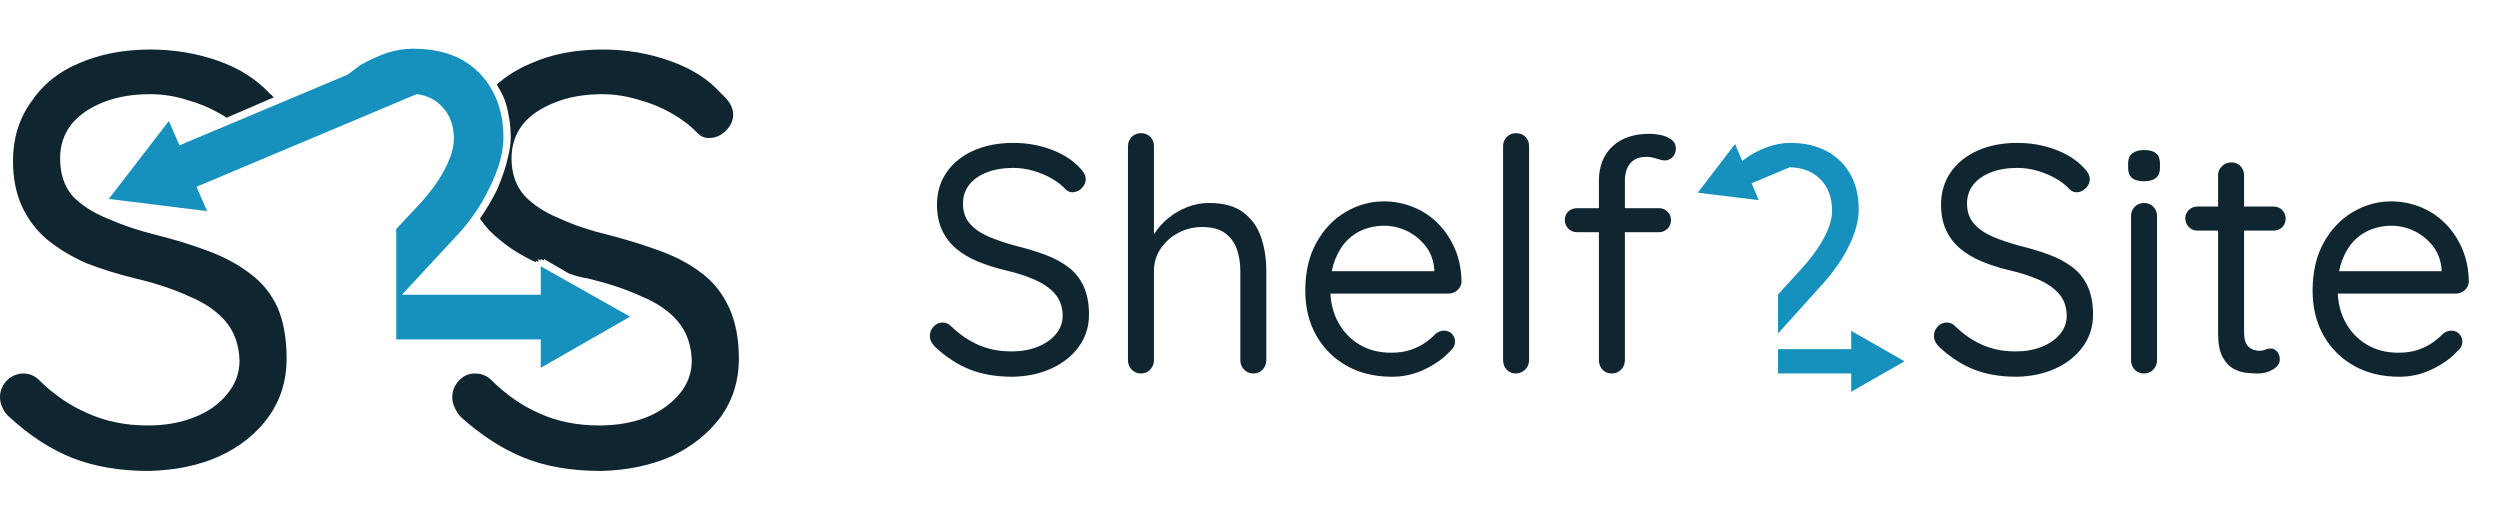
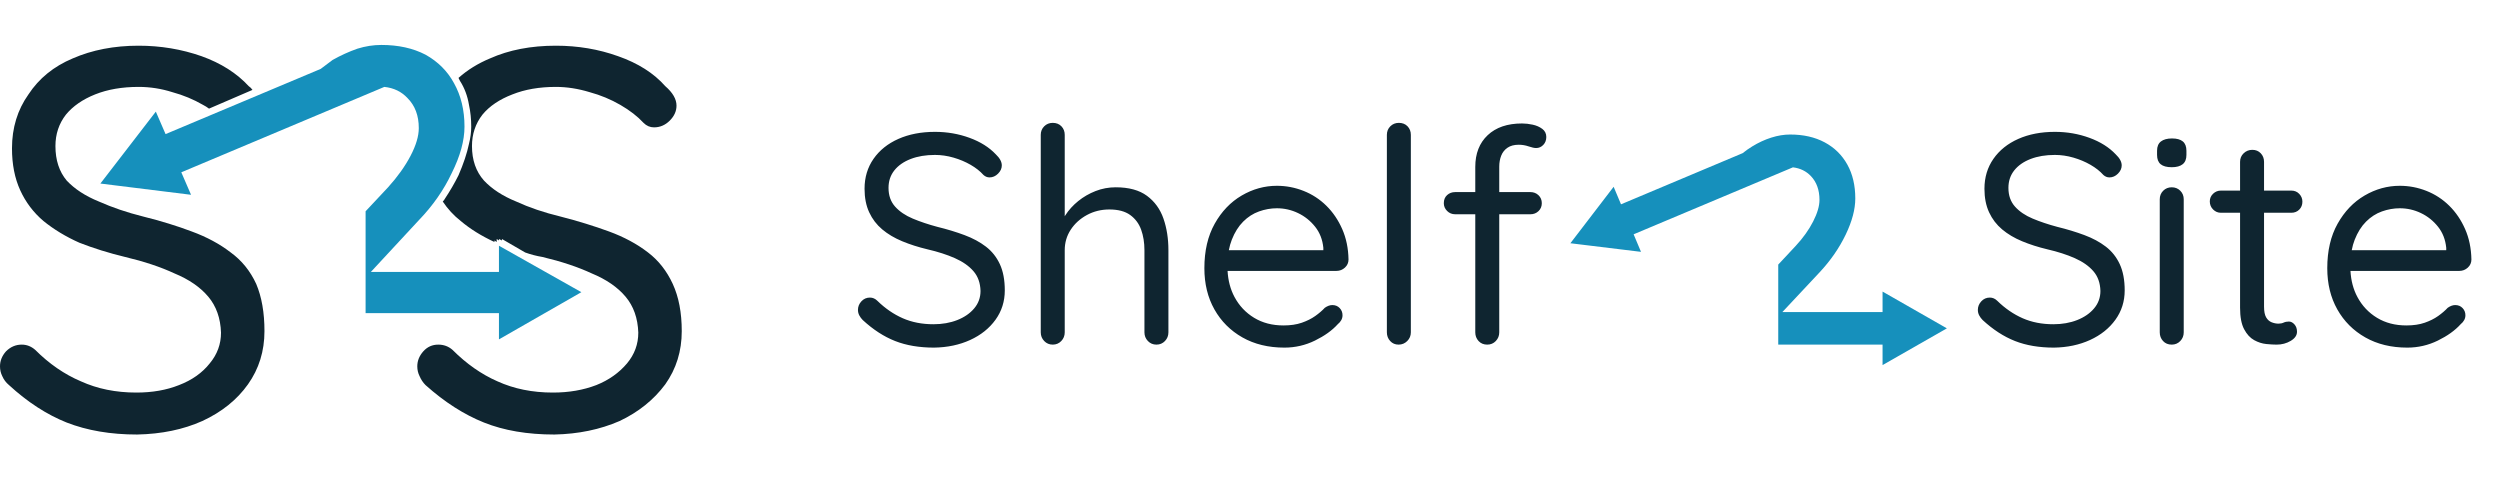
- <svg xmlns="http://www.w3.org/2000/svg" viewBox="0 0 307.9 64" role="img" aria-label="Shelf2Site">
+ <svg xmlns="http://www.w3.org/2000/svg" viewBox="0 0 333.7 64" role="img" aria-label="Shelf2Site">
  <path d="M18.3 58Q23.2 57.9 27 56.2Q30.9 54.4 33.1 51.3Q35.3 48.2 35.3 44.2Q35.3 40.5 34.2 37.9Q33 35.3 30.8 33.7Q28.6 32 25.6 30.9Q22.7 29.8 19.1 28.9Q15.9 28.1 13.2 26.9Q10.5 25.8 8.9 24.1Q7.4 22.3 7.4 19.5Q7.4 17.1 8.8 15.3Q10.2 13.6 12.7 12.6Q15.2 11.6 18.5 11.6Q20.8 11.6 23 12.3Q25.2 12.9 27.1 14Q27.5 14.2 27.9 14.5L33.7 12Q33.5 11.7 33.2 11.5Q30.8 8.9 26.9 7.5Q22.9 6.1 18.5 6.1Q13.6 6.1 9.7 7.8Q5.9 9.4 3.8 12.6Q1.6 15.7 1.6 19.8Q1.6 23 2.7 25.4Q3.8 27.8 5.8 29.5Q7.9 31.2 10.6 32.4Q13.4 33.5 16.7 34.3Q20.5 35.2 23.3 36.5Q26.2 37.7 27.8 39.6Q29.4 41.5 29.5 44.4Q29.5 46.7 28 48.5Q26.5 50.4 23.9 51.4Q21.4 52.4 18.2 52.4Q14.1 52.4 10.8 50.9Q7.5 49.5 4.7 46.7Q3.9 46 2.9 46Q1.7 46 0.8 46.9Q0 47.8 0 48.9Q0 49.6 0.3 50.2Q0.6 50.9 1.2 51.4Q4.9 54.8 8.9 56.4Q13 58 18.3 58ZM74 58Q78.8 57.9 82.7 56.2Q86.5 54.4 88.8 51.3Q91 48.2 91 44.2Q91 40.5 89.8 37.9Q88.6 35.3 86.5 33.7Q84.3 32 81.3 30.9Q78.3 29.8 74.8 28.9Q71.5 28.1 68.9 26.9Q66.2 25.8 64.6 24.1Q63 22.3 63 19.5Q63 17.1 64.4 15.3Q65.8 13.6 68.4 12.6Q70.9 11.6 74.2 11.6Q76.4 11.6 78.7 12.3Q80.9 12.9 82.8 14Q84.7 15.1 85.9 16.4Q86.5 17 87.3 17Q88.5 17 89.4 16.1Q90.3 15.2 90.3 14.1Q90.3 12.8 88.8 11.5Q86.5 8.9 82.5 7.5Q78.6 6.1 74.2 6.1Q69.2 6.1 65.4 7.8Q63 8.8 61.2 10.4Q61.3 10.6 61.4 10.8Q62.3 12.2 62.6 14Q62.9 15.4 62.9 16.9Q62.9 18 62.6 19.2Q62.2 21.1 61.2 23.4Q60.4 25 59.4 26.5Q59.3 26.7 59.1 26.9Q60.1 28.4 61.5 29.5Q63.4 31.1 66 32.3V32.1L66.3 32.3V31.9L66.6 32.1V31.9L67 32.1V31.9L70.1 33.7Q71.2 34.1 72.4 34.3Q76.2 35.2 79 36.5Q81.9 37.7 83.5 39.6Q85.1 41.5 85.2 44.4Q85.2 46.7 83.7 48.5Q82.1 50.4 79.6 51.4Q77 52.4 73.8 52.4Q69.7 52.4 66.4 50.9Q63.2 49.5 60.4 46.7Q59.6 46 58.5 46Q57.3 46 56.5 46.9Q55.7 47.8 55.7 48.9Q55.7 49.6 56 50.2Q56.3 50.9 56.8 51.4Q60.6 54.8 64.6 56.4Q68.6 58 74 58Z" fill="#0F2530" />
  <path d="M77.6 39 66.6 32.8V36.3H49.5L55.9 29.4Q58.7 26.5 60.3 23.1Q62 19.7 62 16.9Q62 13.6 60.6 11.1Q59.3 8.7 56.8 7.3Q54.3 6 50.9 6Q49.3 6 47.7 6.5Q46 7.1 44.4 8Q43.6 8.6 42.8 9.2L22.1 17.9L20.8 14.9L13.4 24.5L25.5 26L24.2 23L51.3 11.6Q53.2 11.8 54.4 13.1Q55.9 14.6 55.9 17.1Q55.9 18.7 54.8 20.8Q53.7 22.9 51.8 25L48.8 28.2V41.8H66.6V45.3Z" fill="#1690BC" />
  <g transform="translate(113 46) scale(0.04)">
-     <path d="M1461 10Q1515 10 1563 -13.5Q1611 -37 1639 -68Q1655 -81 1655 -98Q1655 -112 1645.5 -122Q1636 -132 1621 -132Q1609 -132 1596 -123Q1583 -109 1564 -95.5Q1545 -82 1519 -73Q1493 -64 1458 -64Q1402 -64 1360 -89.5Q1318 -115 1294.5 -159Q1274.1 -197.2 1271.4 -246H1635Q1651 -246 1663 -257Q1675 -268 1675 -284Q1674 -340 1654 -385.5Q1634 -431 1601 -463.5Q1568 -496 1525 -513Q1482 -530 1436 -530Q1374 -530 1318.5 -497.5Q1263 -465 1228.5 -403.5Q1194 -342 1194 -255Q1194 -177 1227.5 -117.5Q1261 -58 1321 -24Q1381 10 1461 10ZM292 10Q359 9 412.5 -15.5Q466 -40 497 -83Q528 -126 528 -181Q528 -233 511.5 -268.5Q495 -304 465 -327Q435 -350 393.5 -365.5Q352 -381 303 -393Q258 -405 221 -420.5Q184 -436 162 -460.5Q140 -485 140 -523Q140 -557 159.5 -581.5Q179 -606 214 -619.5Q249 -633 295 -633Q326 -633 357 -624Q388 -615 414 -600Q440 -585 457 -566Q466 -558 477 -558Q493 -558 505.5 -570.5Q518 -583 518 -598Q518 -616 498 -635Q465 -670 410.5 -690Q356 -710 295 -710Q226 -710 173 -686.5Q120 -663 90 -620Q60 -577 60 -520Q60 -475 75.5 -441.5Q91 -408 119 -384.5Q147 -361 185.5 -345Q224 -329 270 -318Q322 -306 361.5 -288.5Q401 -271 423.5 -245Q446 -219 447 -179Q447 -146 426 -121Q405 -96 369.5 -82Q334 -68 290 -68Q233 -68 187.5 -88Q142 -108 103 -146Q92 -157 78 -157Q61 -157 49.5 -144.5Q38 -132 38 -116Q38 -106 42.5 -97.5Q47 -89 54 -82Q106 -34 162 -12Q218 10 292 10ZM898 -525Q863 -525 831 -512.5Q799 -500 773 -479Q747 -458 730 -431.5Q729 -429.9 728 -428.3V-700Q728 -717 717 -728.5Q706 -740 688 -740Q671 -740 659.5 -728.5Q648 -717 648 -700V-41Q648 -24 659.5 -12Q671 0 688 0Q705 0 716.5 -12Q728 -24 728 -41V-315Q728 -353 748 -383.5Q768 -414 802 -432.5Q836 -451 877 -451Q921 -451 946.5 -432.5Q972 -414 983 -383.5Q994 -353 994 -315V-41Q994 -24 1005.5 -12Q1017 0 1034 0Q1051 0 1062.5 -12Q1074 -24 1074 -41V-315Q1074 -373 1057.5 -420.5Q1041 -468 1002.5 -496.5Q964 -525 898 -525ZM2254 -738Q2181 -738 2139.5 -699Q2098 -660 2098 -593V-509H2031Q2015 -509 2004 -499Q1993 -489 1993 -472Q1993 -457 2004 -446Q2015 -435 2031 -435H2098V-41Q2098 -24 2109 -12Q2120 0 2138 0Q2155 0 2166.5 -12Q2178 -24 2178 -41V-435H2282Q2298 -435 2309 -445.5Q2320 -456 2320 -472Q2320 -488 2309 -498.5Q2298 -509 2282 -509H2178V-594Q2178 -614 2184.5 -630.5Q2191 -647 2205.5 -657Q2220 -667 2243 -667Q2260 -667 2276 -661.5Q2292 -656 2301 -656Q2315 -656 2325 -666.5Q2335 -677 2335 -693Q2335 -710 2321.5 -720Q2308 -730 2289.5 -734Q2271 -738 2254 -738ZM1883 -41V-700Q1883 -717 1872 -728.5Q1861 -740 1843 -740Q1826 -740 1814.5 -728.5Q1803 -717 1803 -700V-41Q1803 -24 1814 -12Q1825 0 1842 0Q1859 0 1871 -12Q1883 -24 1883 -41ZM1275.6 -315Q1279.2 -333.9 1285.5 -350Q1300 -387 1323.5 -410.5Q1347 -434 1376.5 -444.5Q1406 -455 1436 -455Q1473 -455 1506.5 -439Q1540 -423 1563.5 -393.5Q1587 -364 1591 -323V-315ZM4562.5 10Q4616.5 10 4664.5 -13.5Q4712.5 -37 4740.5 -68Q4756.5 -81 4756.5 -98Q4756.5 -112 4747 -122Q4737.5 -132 4722.5 -132Q4710.5 -132 4697.5 -123Q4684.5 -109 4665.5 -95.5Q4646.5 -82 4620.5 -73Q4594.5 -64 4559.5 -64Q4503.5 -64 4461.5 -89.5Q4419.5 -115 4396 -159Q4375.6 -197.2 4372.9 -246H4736.5Q4752.5 -246 4764.5 -257Q4776.5 -268 4776.5 -284Q4775.5 -340 4755.5 -385.5Q4735.5 -431 4702.5 -463.5Q4669.5 -496 4626.5 -513Q4583.5 -530 4537.5 -530Q4475.5 -530 4420 -497.5Q4364.5 -465 4330 -403.5Q4295.5 -342 4295.5 -255Q4295.5 -177 4329 -117.5Q4362.5 -58 4422.5 -24Q4482.5 10 4562.5 10ZM3383.5 10Q3450.5 9 3504 -15.5Q3557.5 -40 3588.5 -83Q3619.5 -126 3619.5 -181Q3619.5 -233 3603 -268.5Q3586.5 -304 3556.5 -327Q3526.5 -350 3485 -365.5Q3443.5 -381 3394.5 -393Q3349.5 -405 3312.5 -420.5Q3275.5 -436 3253.5 -460.5Q3231.5 -485 3231.5 -523Q3231.5 -557 3251 -581.5Q3270.5 -606 3305.5 -619.5Q3340.5 -633 3386.5 -633Q3417.5 -633 3448.5 -624Q3479.5 -615 3505.5 -600Q3531.5 -585 3548.5 -566Q3557.5 -558 3568.5 -558Q3584.5 -558 3597 -570.5Q3609.5 -583 3609.5 -598Q3609.5 -616 3589.5 -635Q3556.5 -670 3502 -690Q3447.5 -710 3386.5 -710Q3317.5 -710 3264.5 -686.5Q3211.5 -663 3181.5 -620Q3151.5 -577 3151.5 -520Q3151.5 -475 3167 -441.5Q3182.5 -408 3210.5 -384.5Q3238.5 -361 3277 -345Q3315.5 -329 3361.5 -318Q3413.5 -306 3453 -288.5Q3492.5 -271 3515 -245Q3537.5 -219 3538.5 -179Q3538.5 -146 3517.5 -121Q3496.5 -96 3461 -82Q3425.5 -68 3381.5 -68Q3324.5 -68 3279 -88Q3233.5 -108 3194.5 -146Q3183.5 -157 3169.5 -157Q3152.5 -157 3141 -144.5Q3129.5 -132 3129.5 -116Q3129.5 -106 3134 -97.5Q3138.5 -89 3145.5 -82Q3197.5 -34 3253.5 -12Q3309.5 10 3383.5 10ZM3940.5 -514Q3925.5 -514 3914.5 -503.5Q3903.5 -493 3903.5 -478Q3903.5 -462 3914.5 -451Q3925.5 -440 3940.5 -440H4004.5V-123Q4004.5 -77 4018 -51.5Q4031.5 -26 4051.5 -15Q4071.5 -4 4092 -2Q4112.5 0 4126.5 0Q4152.5 0 4173.5 -12.5Q4194.5 -25 4194.5 -43Q4194.5 -58 4186 -67.5Q4177.5 -77 4167.5 -77Q4157.5 -77 4150 -73.5Q4142.5 -70 4132.5 -70Q4121.5 -70 4110 -74.5Q4098.5 -79 4091.5 -91Q4084.5 -103 4084.5 -127V-440H4175.5Q4191.5 -440 4202 -450.5Q4212.5 -461 4212.5 -477Q4212.5 -492 4202 -503Q4191.5 -514 4175.5 -514H4084.5V-610Q4084.5 -627 4073.5 -638.5Q4062.5 -650 4045.5 -650Q4028.5 -650 4016.5 -638.5Q4004.5 -627 4004.5 -610V-514ZM3816.5 -41V-485Q3816.5 -502 3805 -513.5Q3793.5 -525 3776.5 -525Q3759.5 -525 3748 -513.5Q3736.5 -502 3736.5 -485V-41Q3736.5 -24 3747.5 -12Q3758.5 0 3776.5 0Q3793.5 0 3805 -12Q3816.5 -24 3816.5 -41ZM4377.1 -315Q4380.7 -333.9 4387 -350Q4401.5 -387 4425 -410.5Q4448.5 -434 4478 -444.5Q4507.5 -455 4537.5 -455Q4574.5 -455 4608 -439Q4641.5 -423 4665 -393.5Q4688.5 -364 4692.5 -323V-315H4377.1ZM3776.5 -592Q3800.5 -592 3813 -602Q3825.5 -612 3825.5 -633V-647Q3825.5 -668 3813.5 -678Q3801.5 -688 3777.5 -688Q3753.5 -688 3740.5 -678Q3727.5 -668 3727.5 -647V-633Q3727.5 -612 3739.5 -602Q3751.5 -592 3776.5 -592Z" fill="#0F2530" />
-     <path d="M2402.5 -556.7 2590.1 -533.8 2568.3 -585.7 2685.5 -635Q2744.1 -633.9 2779.5 -598.5Q2816 -562 2816 -501Q2816 -464 2790.5 -416.5Q2765 -369 2715 -315L2649.6 -243.5V-123.3L2772 -259Q2834 -325 2866 -389Q2898 -453 2898 -506Q2898 -568 2872 -614Q2846 -660 2798.5 -685Q2751 -710 2687 -710Q2651 -710 2613.5 -696Q2576 -682 2544.5 -658.5Q2542.3 -656.9 2540.2 -655.2L2539.2 -654.8L2517.4 -706.7ZM2748.4 0 2874.9 -0V56.2L3039 -37.5L2874.9 -131.2V-75H2649.6V0Z" fill="#1690BC" />
+     <path d="M1461 10Q1515 10 1563 -13.5Q1611 -37 1639 -68Q1655 -81 1655 -98Q1655 -112 1645.5 -122Q1636 -132 1621 -132Q1609 -132 1596 -123Q1583 -109 1564 -95.5Q1545 -82 1519 -73Q1493 -64 1458 -64Q1402 -64 1360 -89.5Q1318 -115 1294.5 -159Q1274.1 -197.2 1271.4 -246H1635Q1651 -246 1663 -257Q1675 -268 1675 -284Q1674 -340 1654 -385.5Q1634 -431 1601 -463.5Q1568 -496 1525 -513Q1482 -530 1436 -530Q1374 -530 1318.5 -497.5Q1263 -465 1228.5 -403.5Q1194 -342 1194 -255Q1194 -177 1227.5 -117.5Q1261 -58 1321 -24Q1381 10 1461 10ZM292 10Q359 9 412.5 -15.5Q466 -40 497 -83Q528 -126 528 -181Q528 -233 511.5 -268.5Q495 -304 465 -327Q435 -350 393.5 -365.5Q352 -381 303 -393Q258 -405 221 -420.5Q184 -436 162 -460.5Q140 -485 140 -523Q140 -557 159.5 -581.5Q179 -606 214 -619.5Q249 -633 295 -633Q326 -633 357 -624Q388 -615 414 -600Q440 -585 457 -566Q466 -558 477 -558Q493 -558 505.5 -570.5Q518 -583 518 -598Q518 -616 498 -635Q465 -670 410.5 -690Q356 -710 295 -710Q226 -710 173 -686.5Q120 -663 90 -620Q60 -577 60 -520Q60 -475 75.5 -441.5Q91 -408 119 -384.5Q147 -361 185.5 -345Q224 -329 270 -318Q322 -306 361.5 -288.5Q401 -271 423.5 -245Q446 -219 447 -179Q447 -146 426 -121Q405 -96 369.5 -82Q334 -68 290 -68Q233 -68 187.5 -88Q142 -108 103 -146Q92 -157 78 -157Q61 -157 49.5 -144.5Q38 -132 38 -116Q38 -106 42.5 -97.5Q47 -89 54 -82Q106 -34 162 -12Q218 10 292 10ZM898 -525Q863 -525 831 -512.5Q799 -500 773 -479Q747 -458 730 -431.5Q729 -429.9 728 -428.3V-700Q728 -717 717 -728.5Q706 -740 688 -740Q671 -740 659.5 -728.5Q648 -717 648 -700V-41Q648 -24 659.5 -12Q671 0 688 0Q705 0 716.5 -12Q728 -24 728 -41V-315Q728 -353 748 -383.5Q768 -414 802 -432.5Q836 -451 877 -451Q921 -451 946.5 -432.5Q972 -414 983 -383.5Q994 -353 994 -315V-41Q994 -24 1005.5 -12Q1017 0 1034 0Q1051 0 1062.5 -12Q1074 -24 1074 -41V-315Q1074 -373 1057.5 -420.5Q1041 -468 1002.5 -496.5Q964 -525 898 -525ZM2254 -738Q2181 -738 2139.5 -699Q2098 -660 2098 -593V-509H2031Q2015 -509 2004 -499Q1993 -489 1993 -472Q1993 -457 2004 -446Q2015 -435 2031 -435H2098V-41Q2098 -24 2109 -12Q2120 0 2138 0Q2155 0 2166.5 -12Q2178 -24 2178 -41V-435H2282Q2298 -435 2309 -445.5Q2320 -456 2320 -472Q2320 -488 2309 -498.5Q2298 -509 2282 -509H2178V-594Q2178 -614 2184.5 -630.5Q2191 -647 2205.5 -657Q2220 -667 2243 -667Q2260 -667 2276 -661.5Q2292 -656 2301 -656Q2315 -656 2325 -666.5Q2335 -677 2335 -693Q2335 -710 2321.5 -720Q2308 -730 2289.5 -734Q2271 -738 2254 -738ZM1883 -41V-700Q1883 -717 1872 -728.5Q1861 -740 1843 -740Q1826 -740 1814.5 -728.5Q1803 -717 1803 -700V-41Q1803 -24 1814 -12Q1825 0 1842 0Q1859 0 1871 -12Q1883 -24 1883 -41ZM1275.6 -315Q1279.2 -333.9 1285.5 -350Q1300 -387 1323.5 -410.5Q1347 -434 1376.5 -444.5Q1406 -455 1436 -455Q1473 -455 1506.5 -439Q1540 -423 1563.5 -393.5Q1587 -364 1591 -323V-315ZM5208.1 10Q5262.1 10 5310.1 -13.5Q5358.1 -37 5386.1 -68Q5402.1 -81 5402.1 -98Q5402.1 -112 5392.6 -122Q5383.1 -132 5368.1 -132Q5356.1 -132 5343.1 -123Q5330.1 -109 5311.1 -95.5Q5292.1 -82 5266.1 -73Q5240.1 -64 5205.1 -64Q5149.1 -64 5107.1 -89.5Q5065.1 -115 5041.6 -159Q5021.2 -197.2 5018.5 -246H5382.1Q5398.1 -246 5410.1 -257Q5422.1 -268 5422.1 -284Q5421.1 -340 5401.1 -385.5Q5381.1 -431 5348.1 -463.5Q5315.1 -496 5272.1 -513Q5229.1 -530 5183.1 -530Q5121.1 -530 5065.6 -497.5Q5010.1 -465 4975.6 -403.5Q4941.1 -342 4941.1 -255Q4941.1 -177 4974.6 -117.5Q5008.1 -58 5068.1 -24Q5128.1 10 5208.1 10ZM4029.1 10Q4096.1 9 4149.6 -15.5Q4203.1 -40 4234.1 -83Q4265.1 -126 4265.1 -181Q4265.1 -233 4248.6 -268.5Q4232.1 -304 4202.1 -327Q4172.1 -350 4130.6 -365.5Q4089.1 -381 4040.1 -393Q3995.1 -405 3958.1 -420.5Q3921.1 -436 3899.1 -460.5Q3877.1 -485 3877.1 -523Q3877.1 -557 3896.6 -581.5Q3916.1 -606 3951.1 -619.5Q3986.1 -633 4032.1 -633Q4063.1 -633 4094.1 -624Q4125.1 -615 4151.1 -600Q4177.1 -585 4194.1 -566Q4203.1 -558 4214.1 -558Q4230.1 -558 4242.6 -570.5Q4255.1 -583 4255.1 -598Q4255.1 -616 4235.1 -635Q4202.1 -670 4147.6 -690Q4093.1 -710 4032.1 -710Q3963.1 -710 3910.1 -686.5Q3857.1 -663 3827.1 -620Q3797.1 -577 3797.1 -520Q3797.1 -475 3812.6 -441.5Q3828.1 -408 3856.1 -384.5Q3884.1 -361 3922.6 -345Q3961.1 -329 4007.1 -318Q4059.1 -306 4098.6 -288.5Q4138.1 -271 4160.6 -245Q4183.1 -219 4184.1 -179Q4184.1 -146 4163.1 -121Q4142.1 -96 4106.6 -82Q4071.1 -68 4027.1 -68Q3970.1 -68 3924.6 -88Q3879.1 -108 3840.1 -146Q3829.1 -157 3815.1 -157Q3798.1 -157 3786.6 -144.5Q3775.1 -132 3775.1 -116Q3775.1 -106 3779.6 -97.5Q3784.1 -89 3791.1 -82Q3843.1 -34 3899.1 -12Q3955.1 10 4029.1 10ZM4586.1 -514Q4571.1 -514 4560.1 -503.5Q4549.1 -493 4549.1 -478Q4549.1 -462 4560.1 -451Q4571.1 -440 4586.1 -440H4650.1V-123Q4650.1 -77 4663.6 -51.5Q4677.1 -26 4697.1 -15Q4717.1 -4 4737.6 -2Q4758.1 0 4772.1 0Q4798.1 0 4819.1 -12.5Q4840.1 -25 4840.1 -43Q4840.1 -58 4831.6 -67.5Q4823.1 -77 4813.1 -77Q4803.1 -77 4795.6 -73.5Q4788.1 -70 4778.1 -70Q4767.1 -70 4755.6 -74.5Q4744.1 -79 4737.1 -91Q4730.1 -103 4730.1 -127V-440H4821.1Q4837.1 -440 4847.6 -450.5Q4858.1 -461 4858.1 -477Q4858.1 -492 4847.6 -503Q4837.1 -514 4821.1 -514H4730.1V-610Q4730.1 -627 4719.1 -638.5Q4708.1 -650 4691.1 -650Q4674.1 -650 4662.1 -638.5Q4650.1 -627 4650.1 -610V-514ZM4462.1 -41V-485Q4462.1 -502 4450.6 -513.5Q4439.1 -525 4422.1 -525Q4405.1 -525 4393.6 -513.5Q4382.1 -502 4382.1 -485V-41Q4382.1 -24 4393.1 -12Q4404.1 0 4422.1 0Q4439.1 0 4450.6 -12Q4462.1 -24 4462.1 -41ZM5022.7 -315Q5026.3 -333.9 5032.6 -350Q5047.1 -387 5070.6 -410.5Q5094.1 -434 5123.6 -444.5Q5153.1 -455 5183.1 -455Q5220.1 -455 5253.6 -439Q5287.1 -423 5310.6 -393.5Q5334.1 -364 5338.1 -323V-315H5022.7ZM4422.1 -592Q4446.1 -592 4458.6 -602Q4471.1 -612 4471.1 -633V-647Q4471.1 -668 4459.1 -678Q4447.1 -688 4423.1 -688Q4399.1 -688 4386.1 -678Q4373.1 -668 4373.1 -647V-633Q4373.1 -612 4385.1 -602Q4397.1 -592 4422.1 -592Z" fill="#0F2530" />
+     <path d="M3671.7 -54.3 3457.1 -177V-108.6H3122.7L3247.6 -241.9Q3301.9 -300.2 3334 -366.9Q3366.1 -433.5 3366.1 -487.8Q3366.1 -553 3339.5 -600.9Q3312.8 -648.8 3263.9 -675Q3215 -701.1 3148.9 -701.1Q3118.3 -701.1 3085.7 -690.8Q3053.1 -680.4 3022.5 -661.6Q3005.4 -651.2 2990.2 -638.9L2584.3 -468.2L2559.7 -526.7L2415.4 -338.3L2651 -309.6L2626.4 -368.1L3158 -591.6Q3194.4 -587.2 3218 -562.4Q3246.6 -532.3 3246.6 -482.9Q3246.6 -452.3 3225.4 -410.8Q3204.2 -369.3 3167.6 -329.8L3109 -267.1V0H3457.1V68.3Z" fill="#1690BC" />
  </g>
</svg>
